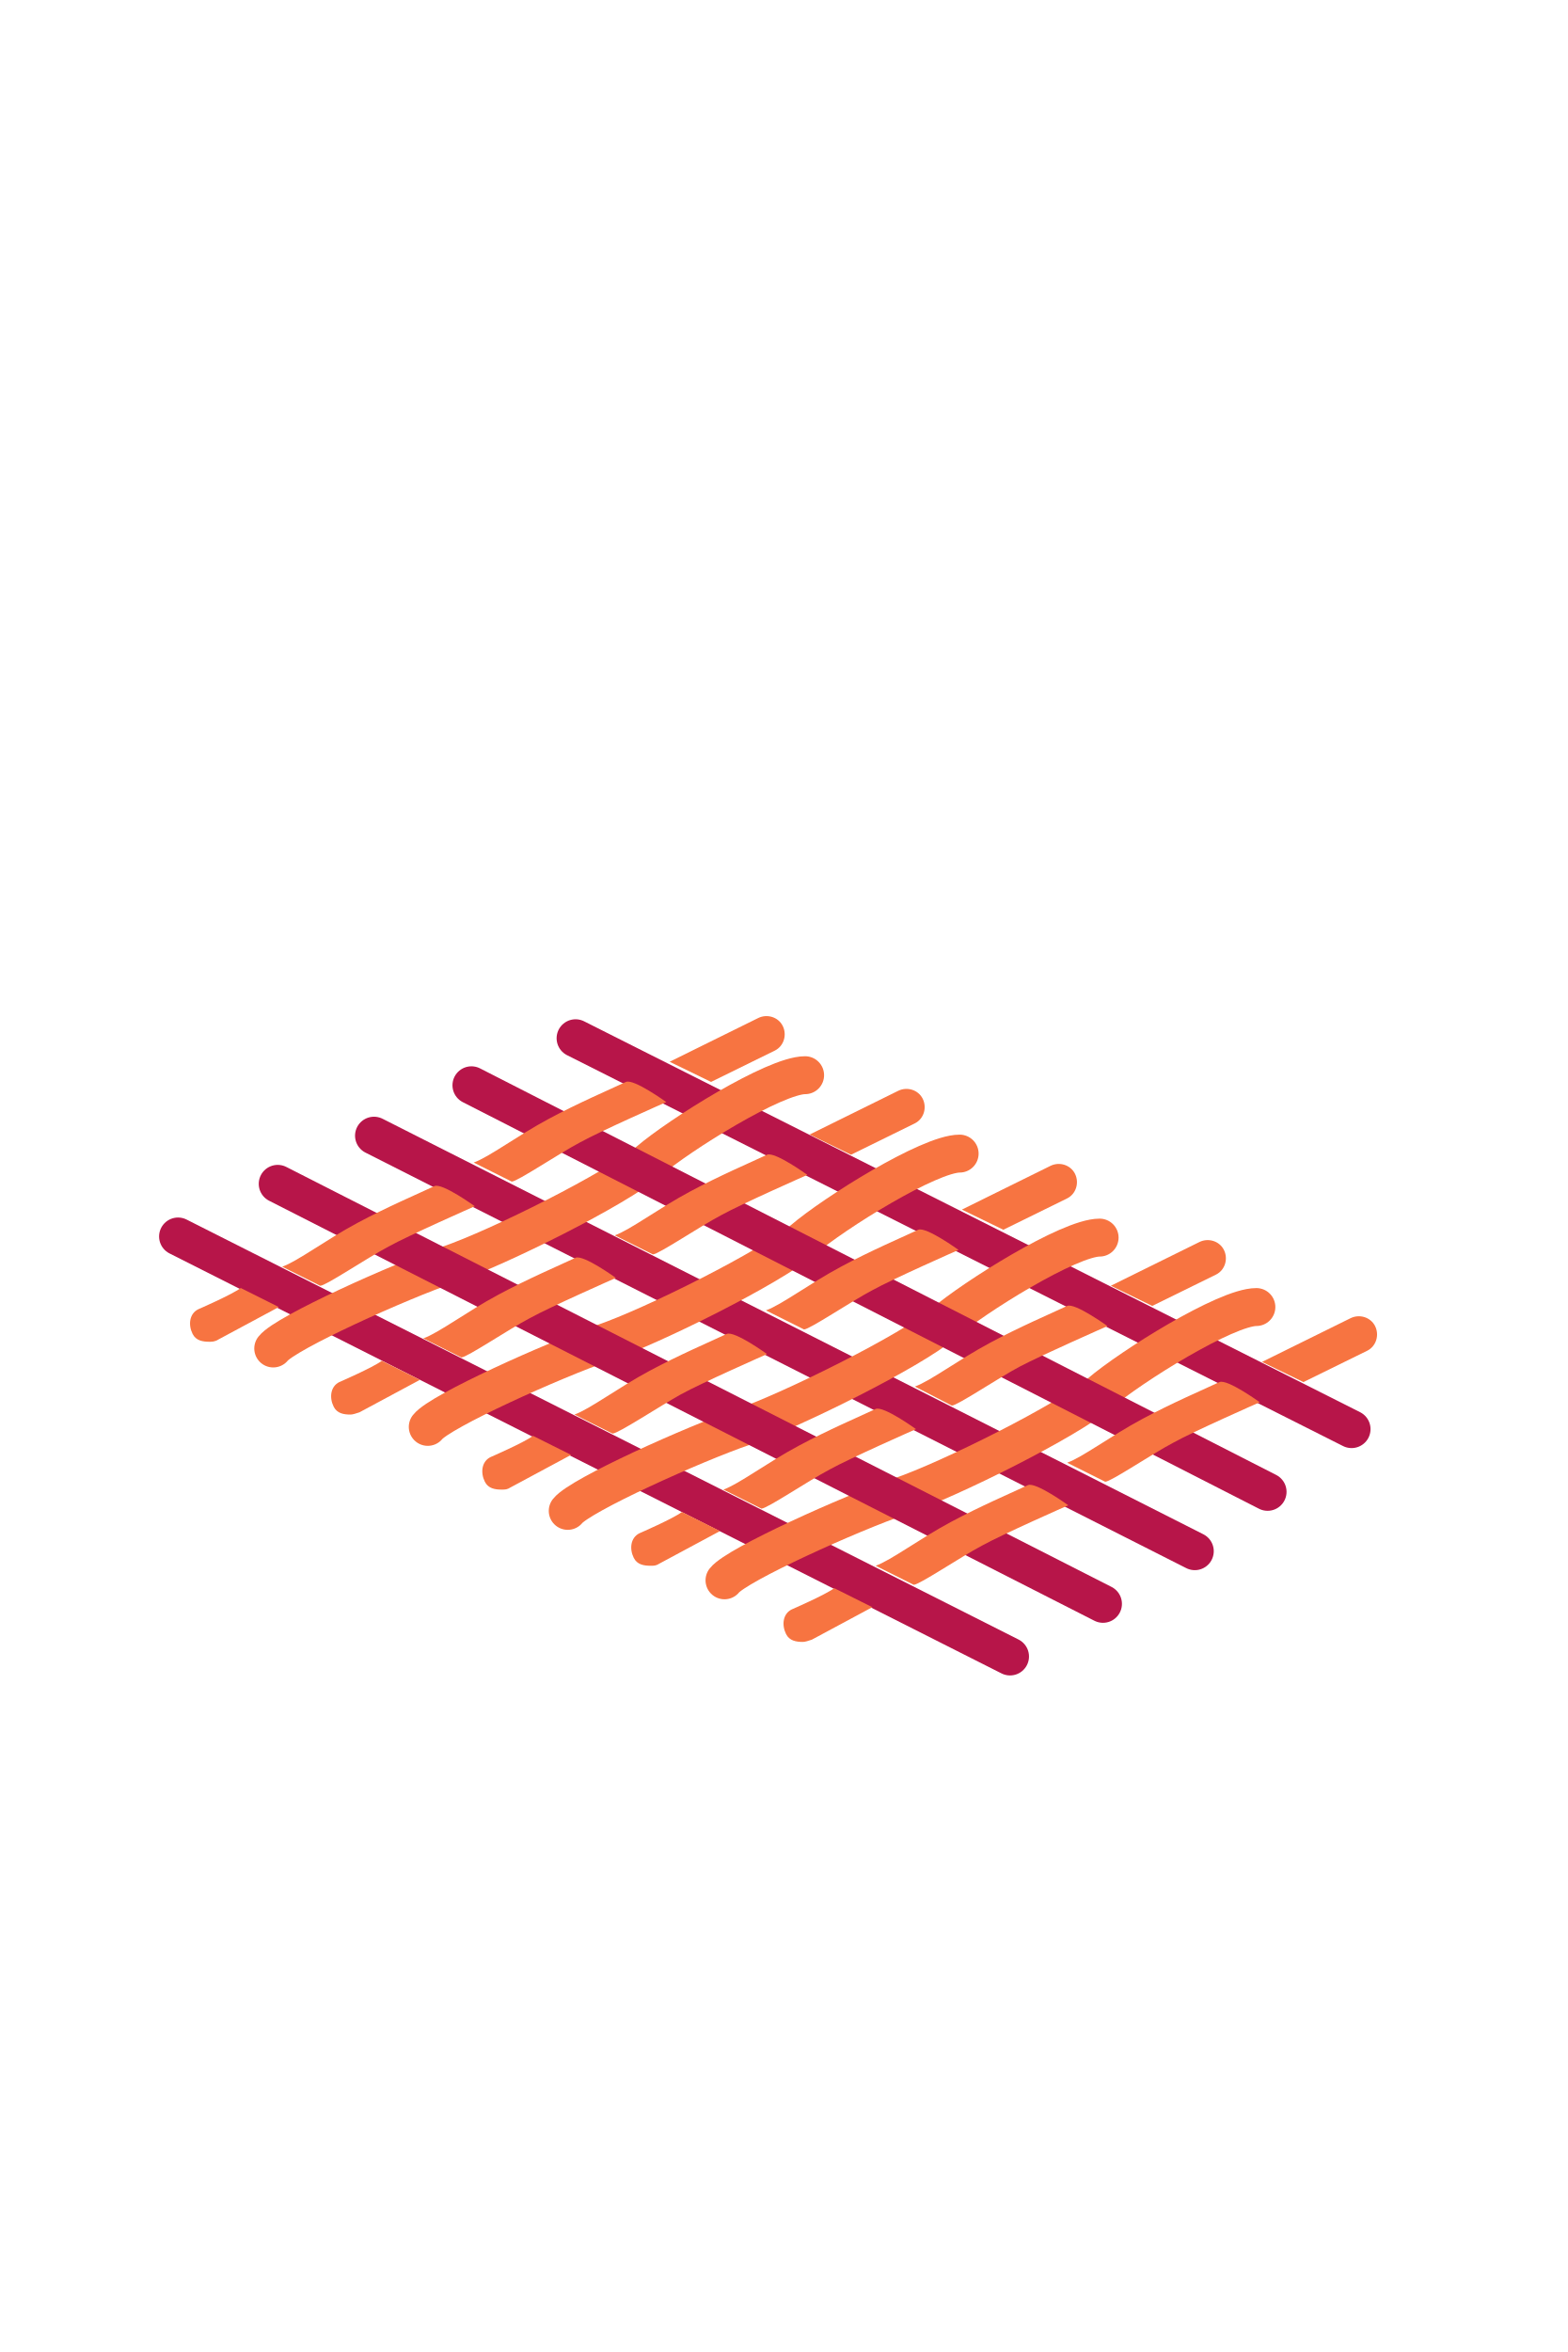
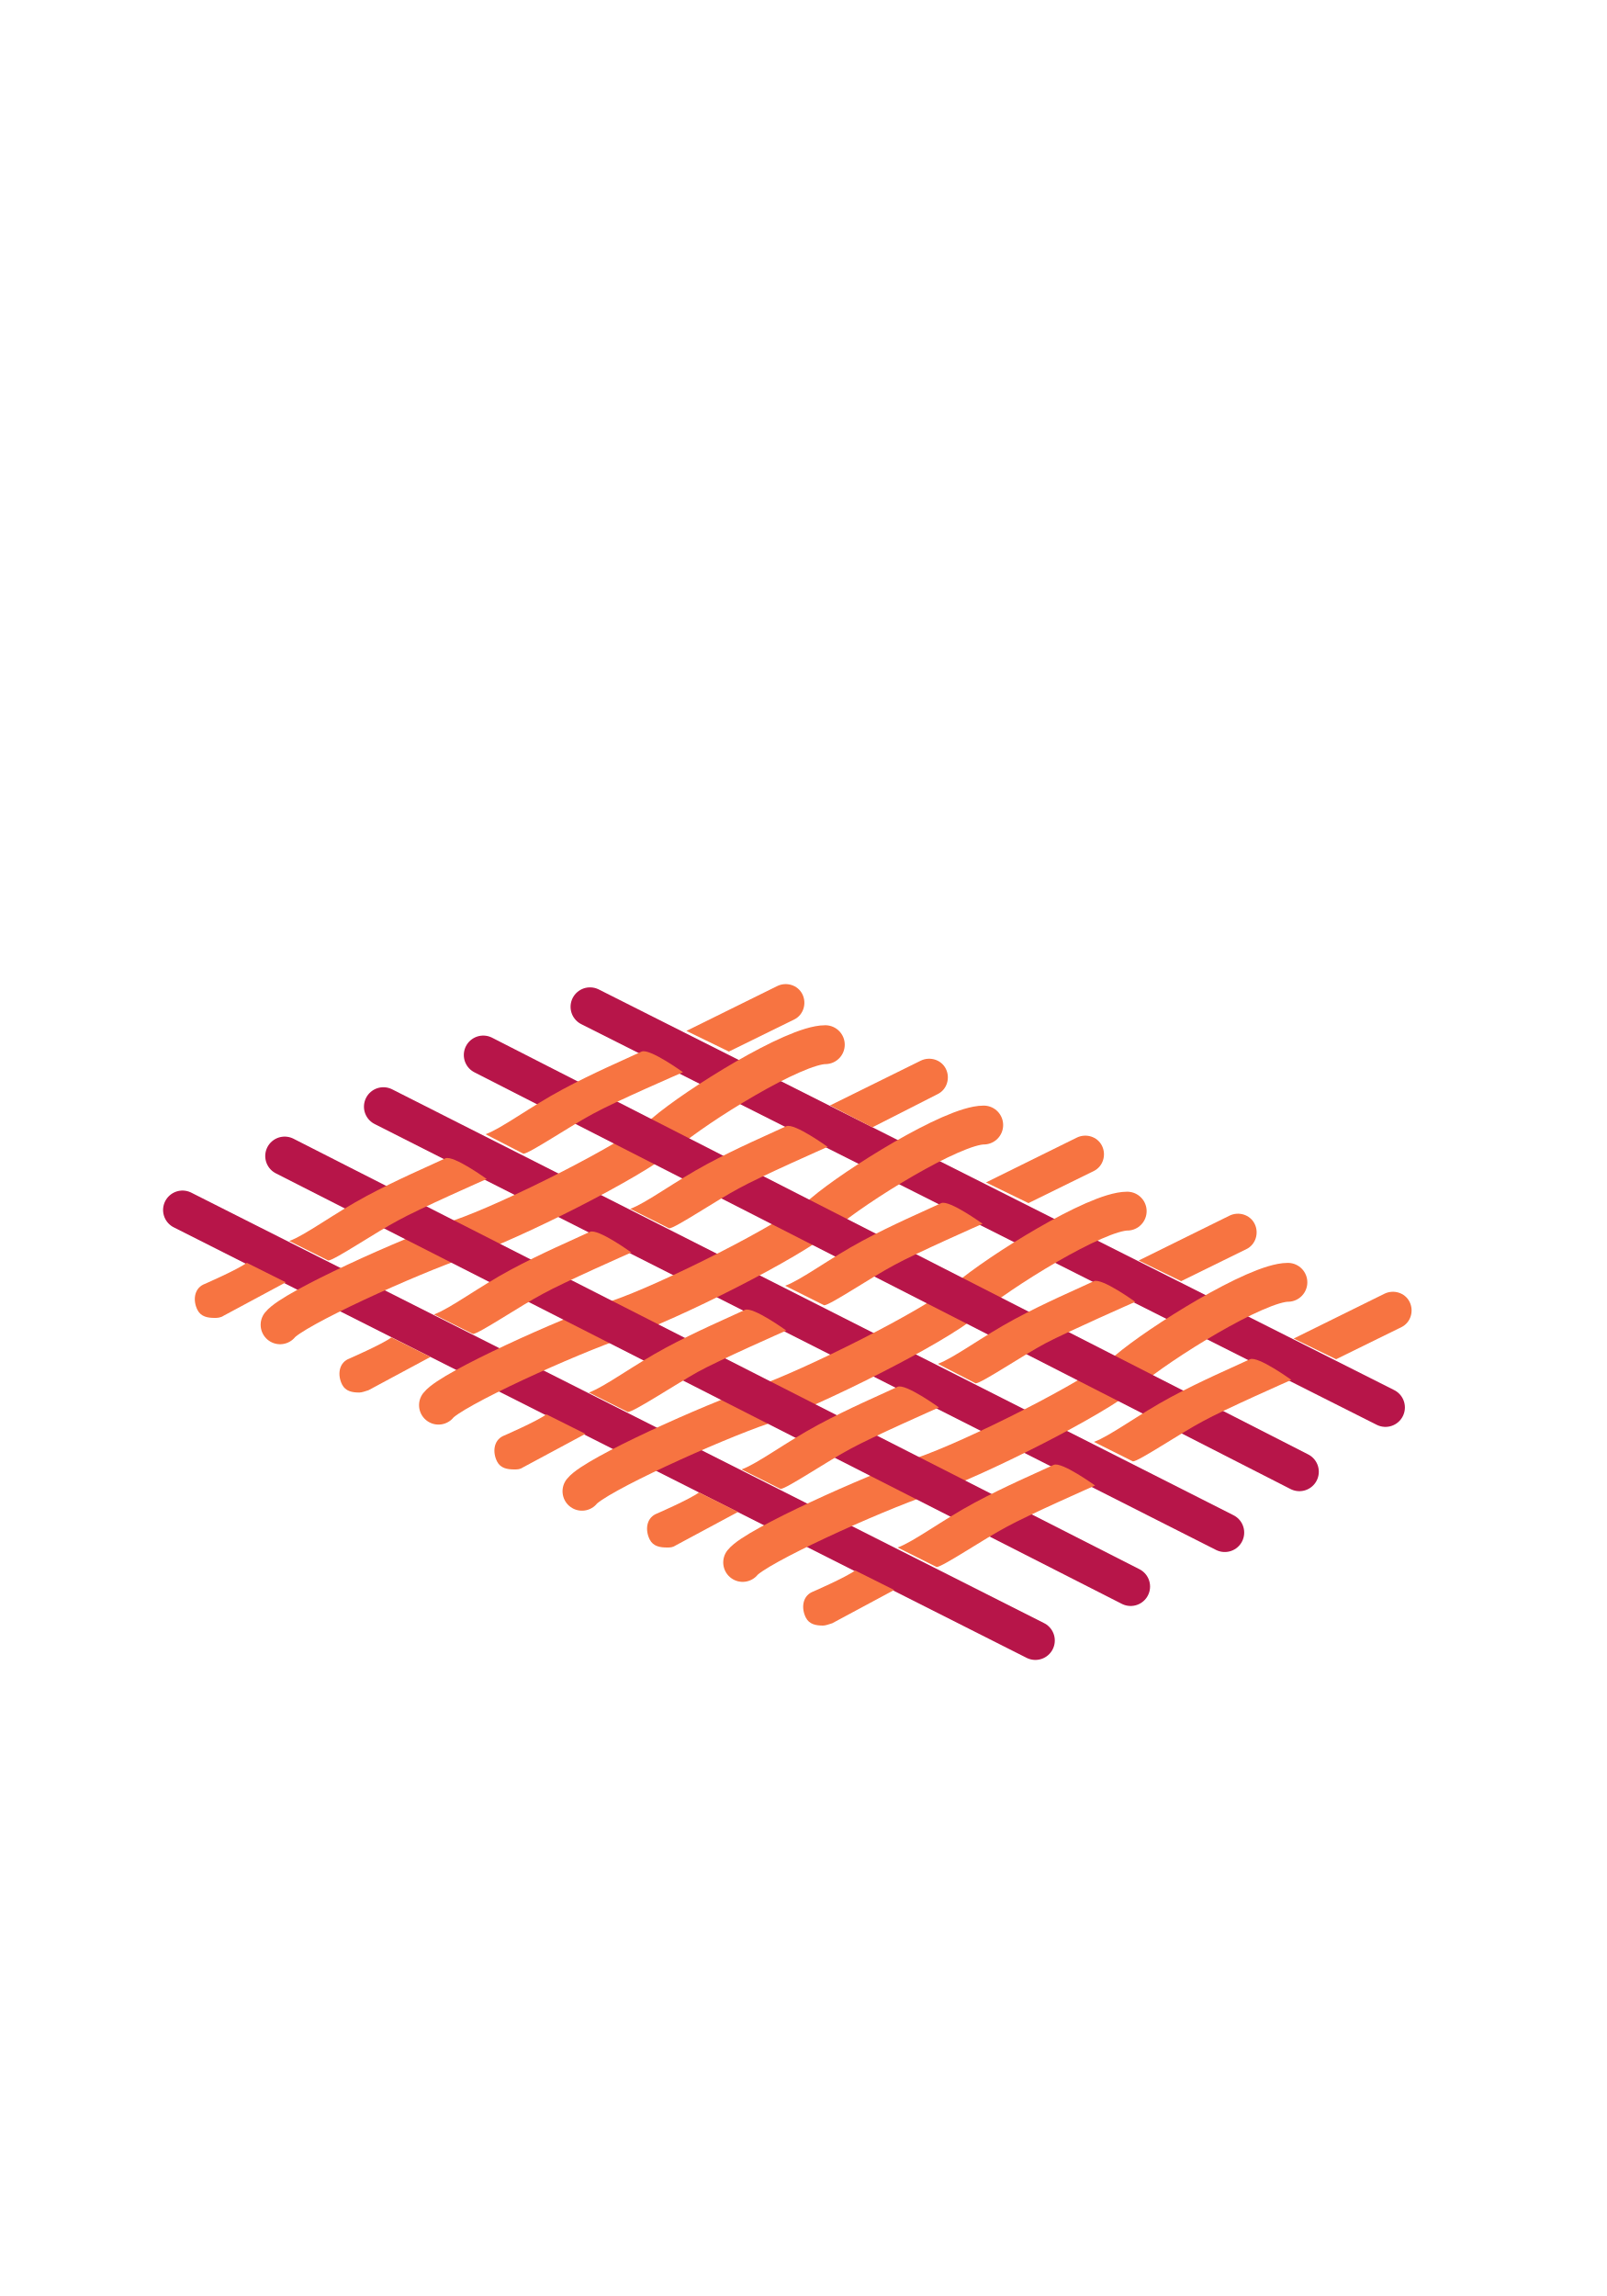
- <svg xmlns="http://www.w3.org/2000/svg" version="1.1" id="Layer_1" x="0px" y="0px" viewBox="0 0 140 210" style="enable-background:new 0 0 140 210;" xml:space="preserve">
+ <svg xmlns="http://www.w3.org/2000/svg" version="1.1" id="Layer_1" x="0px" y="0px" viewBox="0 0 140 200" style="enable-background:new 0 0 140 200;" xml:space="preserve">
  <style type="text/css">
	.st0{fill:none;stroke:#B71549;stroke-width:3.386;stroke-linecap:round;stroke-miterlimit:10;}
	.st1{fill:none;stroke:#F77441;stroke-width:5.079;stroke-linecap:round;stroke-miterlimit:10;}
	.st2{fill:none;stroke:#F77441;stroke-width:3.386;stroke-linecap:round;stroke-miterlimit:10;}
	.st3{fill:#F77441;}
</style>
  <g>
-     <line class="st0" x1="15.9" y1="110.4" x2="90.2" y2="147.9" />
-     <line class="st0" x1="33.4" y1="101.4" x2="106.7" y2="138.5" />
-     <line class="st0" x1="51.4" y1="92.7" x2="120.7" y2="127.6" />
-     <path class="st1" d="M60.3,95.3" />
-     <path class="st1" d="M56.7,97.2" />
-     <path class="st2" d="M24.4,120.4c1.1-1.4,11.3-6,15.7-7.5s15-6.8,17.8-9.2c2.8-2.4,11.3-7.7,14-7.7" />
-     <path class="st2" d="M38.2,127.4c1.1-1.4,11.3-6,15.7-7.5c4.4-1.5,15-6.8,17.8-9.2c2.8-2.4,11.3-7.7,14-7.7" />
-     <path class="st2" d="M50.7,134.9c1.1-1.4,11.3-6,15.7-7.5c4.3-1.5,15-6.8,17.8-9.2c2.8-2.4,11.3-7.7,14-7.7" />
-     <path class="st2" d="M64.7,141.1c1.1-1.4,11.3-6,15.7-7.5c4.4-1.5,15-6.8,17.8-9.2c2.8-2.4,11.3-7.7,14-7.7" />
-     <line class="st0" x1="24.8" y1="105.7" x2="98.5" y2="143.2" />
-     <line class="st0" x1="42.1" y1="96.9" x2="113.2" y2="133.2" />
+     <line class="st0" x1="15.9" y1="105.4" x2="90.2" y2="142.9" />
+     <line class="st0" x1="33.4" y1="96.4" x2="106.7" y2="133.5" />
+     <line class="st0" x1="51.4" y1="87.7" x2="120.7" y2="122.6" />
+     <path class="st1" d="M60.3,90.3" />
+     <path class="st1" d="M56.7,92.2" />
+     <path class="st2" d="M24.4,115.4c1.1-1.4,11.3-6,15.7-7.5s15-6.8,17.8-9.2c2.8-2.4,11.3-7.7,14-7.7" />
+     <path class="st2" d="M38.2,122.4c1.1-1.4,11.3-6,15.7-7.5c4.4-1.5,15-6.8,17.8-9.2c2.8-2.4,11.3-7.7,14-7.7" />
+     <path class="st2" d="M50.7,129.9c1.1-1.4,11.3-6,15.7-7.5c4.3-1.5,15-6.8,17.8-9.2c2.8-2.4,11.3-7.7,14-7.7" />
+     <path class="st2" d="M64.7,136.1c1.1-1.4,11.3-6,15.7-7.5c4.4-1.5,15-6.8,17.8-9.2c2.8-2.4,11.3-7.7,14-7.7" />
+     <line class="st0" x1="24.8" y1="100.7" x2="98.5" y2="138.2" />
+     <line class="st0" x1="42.1" y1="91.9" x2="113.2" y2="128.2" />
    <g>
      <g>
-         <path class="st3" d="M59.8,94.8l7.9-3.9c0.8-0.4,1.8-0.1,2.2,0.7c0.4,0.8,0.1,1.8-0.7,2.2l-5.7,2.8L59.8,94.8z" />
+         <path class="st3" d="M59.8,89.8l7.9-3.9c0.8-0.4,1.8-0.1,2.2,0.7c0.4,0.8,0.1,1.8-0.7,2.2l-5.7,2.8L59.8,89.8z" />
      </g>
      <g>
-         <path class="st3" d="M18.7,119.8c-0.6,0-1.2-0.1-1.5-0.7c-0.4-0.8-0.3-1.8,0.5-2.2c0,0,3-1.3,3.8-1.9l3.4,1.7l-5.4,2.9     C19.2,119.8,18.9,119.8,18.7,119.8z" />
+         <path class="st3" d="M18.7,114.8c-0.6,0-1.2-0.1-1.5-0.7c-0.4-0.8-0.3-1.8,0.5-2.2c0,0,3-1.3,3.8-1.9l3.4,1.7l-5.4,2.9     C19.2,114.8,18.9,114.8,18.7,114.8z" />
      </g>
      <g>
-         <path class="st3" d="M25.2,113.1c1.4-0.5,3.9-2.4,6.7-3.9c2.6-1.4,5.4-2.6,6.9-3.3c0.7-0.3,3.6,1.8,3.6,1.8s-5.9,2.6-7.7,3.6     c-1.9,1-5.6,3.5-6.1,3.5L25.2,113.1z" />
+         <path class="st3" d="M25.2,108.1c1.4-0.5,3.9-2.4,6.7-3.9c2.6-1.4,5.4-2.6,6.9-3.3c0.7-0.3,3.6,1.8,3.6,1.8s-5.9,2.6-7.7,3.6     c-1.9,1-5.6,3.5-6.1,3.5L25.2,108.1z" />
      </g>
      <g>
-         <path class="st3" d="M42.3,103.8c1.4-0.5,3.9-2.4,6.7-3.9c2.6-1.4,5.4-2.6,6.9-3.3c0.7-0.3,3.6,1.8,3.6,1.8s-5.9,2.6-7.7,3.6     c-1.9,1-5.6,3.5-6.1,3.5L42.3,103.8z" />
+         <path class="st3" d="M42.3,98.8c1.4-0.5,3.9-2.4,6.7-3.9c2.6-1.4,5.4-2.6,6.9-3.3c0.7-0.3,3.6,1.8,3.6,1.8S53.5,96,51.7,97     c-1.9,1-5.6,3.5-6.1,3.5L42.3,98.8z" />
      </g>
    </g>
    <g>
      <g>
-         <path class="st3" d="M72.3,101.3l7.9-3.9c0.8-0.4,1.8-0.1,2.2,0.7c0.4,0.8,0.1,1.8-0.7,2.2l-5.7,2.8L72.3,101.3z" />
+         <path class="st3" d="M72.3,96.3l7.9-3.9c0.8-0.4,1.8-0.1,2.2,0.7c0.4,0.8,0.1,1.8-0.7,2.2L76,98.2L72.3,96.3z" />
      </g>
      <g>
-         <path class="st3" d="M31.3,126.3c-0.6,0-1.2-0.1-1.5-0.7c-0.4-0.8-0.3-1.8,0.5-2.2c0,0,3-1.3,3.8-1.9l3.4,1.7l-5.4,2.9     C31.8,126.2,31.5,126.3,31.3,126.3z" />
+         <path class="st3" d="M31.3,121.3c-0.6,0-1.2-0.1-1.5-0.7c-0.4-0.8-0.3-1.8,0.5-2.2c0,0,3-1.3,3.8-1.9l3.4,1.7l-5.4,2.9     C31.8,121.2,31.5,121.3,31.3,121.3z" />
      </g>
      <g>
-         <path class="st3" d="M37.8,119.5c1.4-0.5,3.9-2.4,6.7-3.9c2.6-1.4,5.4-2.6,6.9-3.3c0.7-0.3,3.6,1.8,3.6,1.8s-5.9,2.6-7.7,3.6     c-1.9,1-5.6,3.5-6.1,3.5L37.8,119.5z" />
+         <path class="st3" d="M37.8,114.5c1.4-0.5,3.9-2.4,6.7-3.9c2.6-1.4,5.4-2.6,6.9-3.3c0.7-0.3,3.6,1.8,3.6,1.8s-5.9,2.6-7.7,3.6     c-1.9,1-5.6,3.5-6.1,3.5L37.8,114.5z" />
      </g>
      <g>
-         <path class="st3" d="M54.9,110.3c1.4-0.5,3.9-2.4,6.7-3.9c2.6-1.4,5.4-2.6,6.9-3.3c0.7-0.3,3.6,1.8,3.6,1.8s-5.9,2.6-7.7,3.6     c-1.9,1-5.6,3.5-6.1,3.5L54.9,110.3z" />
+         <path class="st3" d="M54.9,105.3c1.4-0.5,3.9-2.4,6.7-3.9c2.6-1.4,5.4-2.6,6.9-3.3c0.7-0.3,3.6,1.8,3.6,1.8s-5.9,2.6-7.7,3.6     c-1.9,1-5.6,3.5-6.1,3.5L54.9,105.3z" />
      </g>
    </g>
    <g>
      <g>
-         <path class="st3" d="M85.9,108l7.9-3.9c0.8-0.4,1.8-0.1,2.2,0.7c0.4,0.8,0.1,1.8-0.7,2.2l-5.7,2.8L85.9,108z" />
+         <path class="st3" d="M85.9,103l7.9-3.9c0.8-0.4,1.8-0.1,2.2,0.7c0.4,0.8,0.1,1.8-0.7,2.2l-5.7,2.8L85.9,103z" />
      </g>
      <g>
-         <path class="st3" d="M44.8,133c-0.6,0-1.2-0.1-1.5-0.7c-0.4-0.8-0.3-1.8,0.5-2.2c0,0,3-1.3,3.8-1.9l3.4,1.7l-5.4,2.9     C45.3,133,45.1,133,44.8,133z" />
+         <path class="st3" d="M44.8,128c-0.6,0-1.2-0.1-1.5-0.7c-0.4-0.8-0.3-1.8,0.5-2.2c0,0,3-1.3,3.8-1.9l3.4,1.7l-5.4,2.9     C45.3,128,45.1,128,44.8,128z" />
      </g>
      <g>
-         <path class="st3" d="M51.3,126.3c1.4-0.5,3.9-2.4,6.7-3.9c2.6-1.4,5.4-2.6,6.9-3.3c0.7-0.3,3.6,1.8,3.6,1.8s-5.9,2.6-7.7,3.6     s-5.6,3.5-6.1,3.5L51.3,126.3z" />
+         <path class="st3" d="M51.3,121.3c1.4-0.5,3.9-2.4,6.7-3.9c2.6-1.4,5.4-2.6,6.9-3.3c0.7-0.3,3.6,1.8,3.6,1.8s-5.9,2.6-7.7,3.6     s-5.6,3.5-6.1,3.5L51.3,121.3z" />
      </g>
      <g>
-         <path class="st3" d="M68.4,117c1.4-0.5,3.9-2.4,6.7-3.9c2.6-1.4,5.4-2.6,6.9-3.3c0.7-0.3,3.6,1.8,3.6,1.8s-5.9,2.6-7.7,3.6     c-1.9,1-5.6,3.5-6.1,3.5L68.4,117z" />
+         <path class="st3" d="M68.4,112c1.4-0.5,3.9-2.4,6.7-3.9c2.6-1.4,5.4-2.6,6.9-3.3c0.7-0.3,3.6,1.8,3.6,1.8s-5.9,2.6-7.7,3.6     c-1.9,1-5.6,3.5-6.1,3.5L68.4,112z" />
      </g>
    </g>
    <g>
      <g>
-         <path class="st3" d="M99.2,114.8l7.9-3.9c0.8-0.4,1.8-0.1,2.2,0.7c0.4,0.8,0.1,1.8-0.7,2.2l-5.7,2.8L99.2,114.8z" />
+         <path class="st3" d="M99.2,109.8l7.9-3.9c0.8-0.4,1.8-0.1,2.2,0.7c0.4,0.8,0.1,1.8-0.7,2.2l-5.7,2.8L99.2,109.8z" />
      </g>
      <g>
-         <path class="st3" d="M58.1,139.8c-0.6,0-1.2-0.1-1.5-0.7c-0.4-0.8-0.3-1.8,0.5-2.2c0,0,3-1.3,3.8-1.9l3.4,1.7l-5.4,2.9     C58.6,139.8,58.4,139.8,58.1,139.8z" />
+         <path class="st3" d="M58.1,134.8c-0.6,0-1.2-0.1-1.5-0.7c-0.4-0.8-0.3-1.8,0.5-2.2c0,0,3-1.3,3.8-1.9l3.4,1.7l-5.4,2.9     C58.6,134.8,58.4,134.8,58.1,134.8z" />
      </g>
      <g>
-         <path class="st3" d="M64.6,133c1.4-0.5,3.9-2.4,6.7-3.9c2.6-1.4,5.4-2.6,6.9-3.3c0.7-0.3,3.6,1.8,3.6,1.8s-5.9,2.6-7.7,3.6     c-1.9,1-5.6,3.5-6.1,3.5L64.6,133z" />
+         <path class="st3" d="M64.6,128c1.4-0.5,3.9-2.4,6.7-3.9c2.6-1.4,5.4-2.6,6.9-3.3c0.7-0.3,3.6,1.8,3.6,1.8s-5.9,2.6-7.7,3.6     c-1.9,1-5.6,3.5-6.1,3.5L64.6,128z" />
      </g>
      <g>
-         <path class="st3" d="M81.7,123.8c1.4-0.5,3.9-2.4,6.7-3.9c2.6-1.4,5.4-2.6,6.9-3.3c0.7-0.3,3.6,1.8,3.6,1.8S93,121,91.1,122     c-1.9,1-5.6,3.5-6.1,3.5L81.7,123.8z" />
+         <path class="st3" d="M81.7,118.8c1.4-0.5,3.9-2.4,6.7-3.9c2.6-1.4,5.4-2.6,6.9-3.3c0.7-0.3,3.6,1.8,3.6,1.8S93,116,91.1,117     c-1.9,1-5.6,3.5-6.1,3.5L81.7,118.8z" />
      </g>
    </g>
    <g>
      <g>
-         <path class="st3" d="M112.7,121.6l7.9-3.9c0.8-0.4,1.8-0.1,2.2,0.7c0.4,0.8,0.1,1.8-0.7,2.2l-5.7,2.8L112.7,121.6z" />
+         <path class="st3" d="M112.7,116.6l7.9-3.9c0.8-0.4,1.8-0.1,2.2,0.7c0.4,0.8,0.1,1.8-0.7,2.2l-5.7,2.8L112.7,116.6z" />
      </g>
      <g>
-         <path class="st3" d="M71.7,146.6c-0.6,0-1.2-0.1-1.5-0.7c-0.4-0.8-0.3-1.8,0.5-2.2c0,0,3-1.3,3.8-1.9l3.4,1.7l-5.4,2.9     C72.2,146.5,71.9,146.6,71.7,146.6z" />
+         <path class="st3" d="M71.7,141.6c-0.6,0-1.2-0.1-1.5-0.7c-0.4-0.8-0.3-1.8,0.5-2.2c0,0,3-1.3,3.8-1.9l3.4,1.7l-5.4,2.9     C72.2,141.5,71.9,141.6,71.7,141.6z" />
      </g>
      <g>
-         <path class="st3" d="M78.2,139.8c1.4-0.5,3.9-2.4,6.7-3.9c2.6-1.4,5.4-2.6,6.9-3.3c0.7-0.3,3.6,1.8,3.6,1.8s-5.9,2.6-7.7,3.6     c-1.9,1-5.6,3.5-6.1,3.5L78.2,139.8z" />
+         <path class="st3" d="M78.2,134.8c1.4-0.5,3.9-2.4,6.7-3.9c2.6-1.4,5.4-2.6,6.9-3.3c0.7-0.3,3.6,1.8,3.6,1.8s-5.9,2.6-7.7,3.6     c-1.9,1-5.6,3.5-6.1,3.5L78.2,134.8z" />
      </g>
      <g>
-         <path class="st3" d="M95.3,130.6c1.4-0.5,3.9-2.4,6.7-3.9c2.6-1.4,5.4-2.6,6.9-3.3c0.7-0.3,3.6,1.8,3.6,1.8s-5.9,2.6-7.7,3.6     c-1.9,1-5.6,3.5-6.1,3.5L95.3,130.6z" />
+         <path class="st3" d="M95.3,125.6c1.4-0.5,3.9-2.4,6.7-3.9c2.6-1.4,5.4-2.6,6.9-3.3c0.7-0.3,3.6,1.8,3.6,1.8s-5.9,2.6-7.7,3.6     c-1.9,1-5.6,3.5-6.1,3.5L95.3,125.6z" />
      </g>
    </g>
  </g>
</svg>
